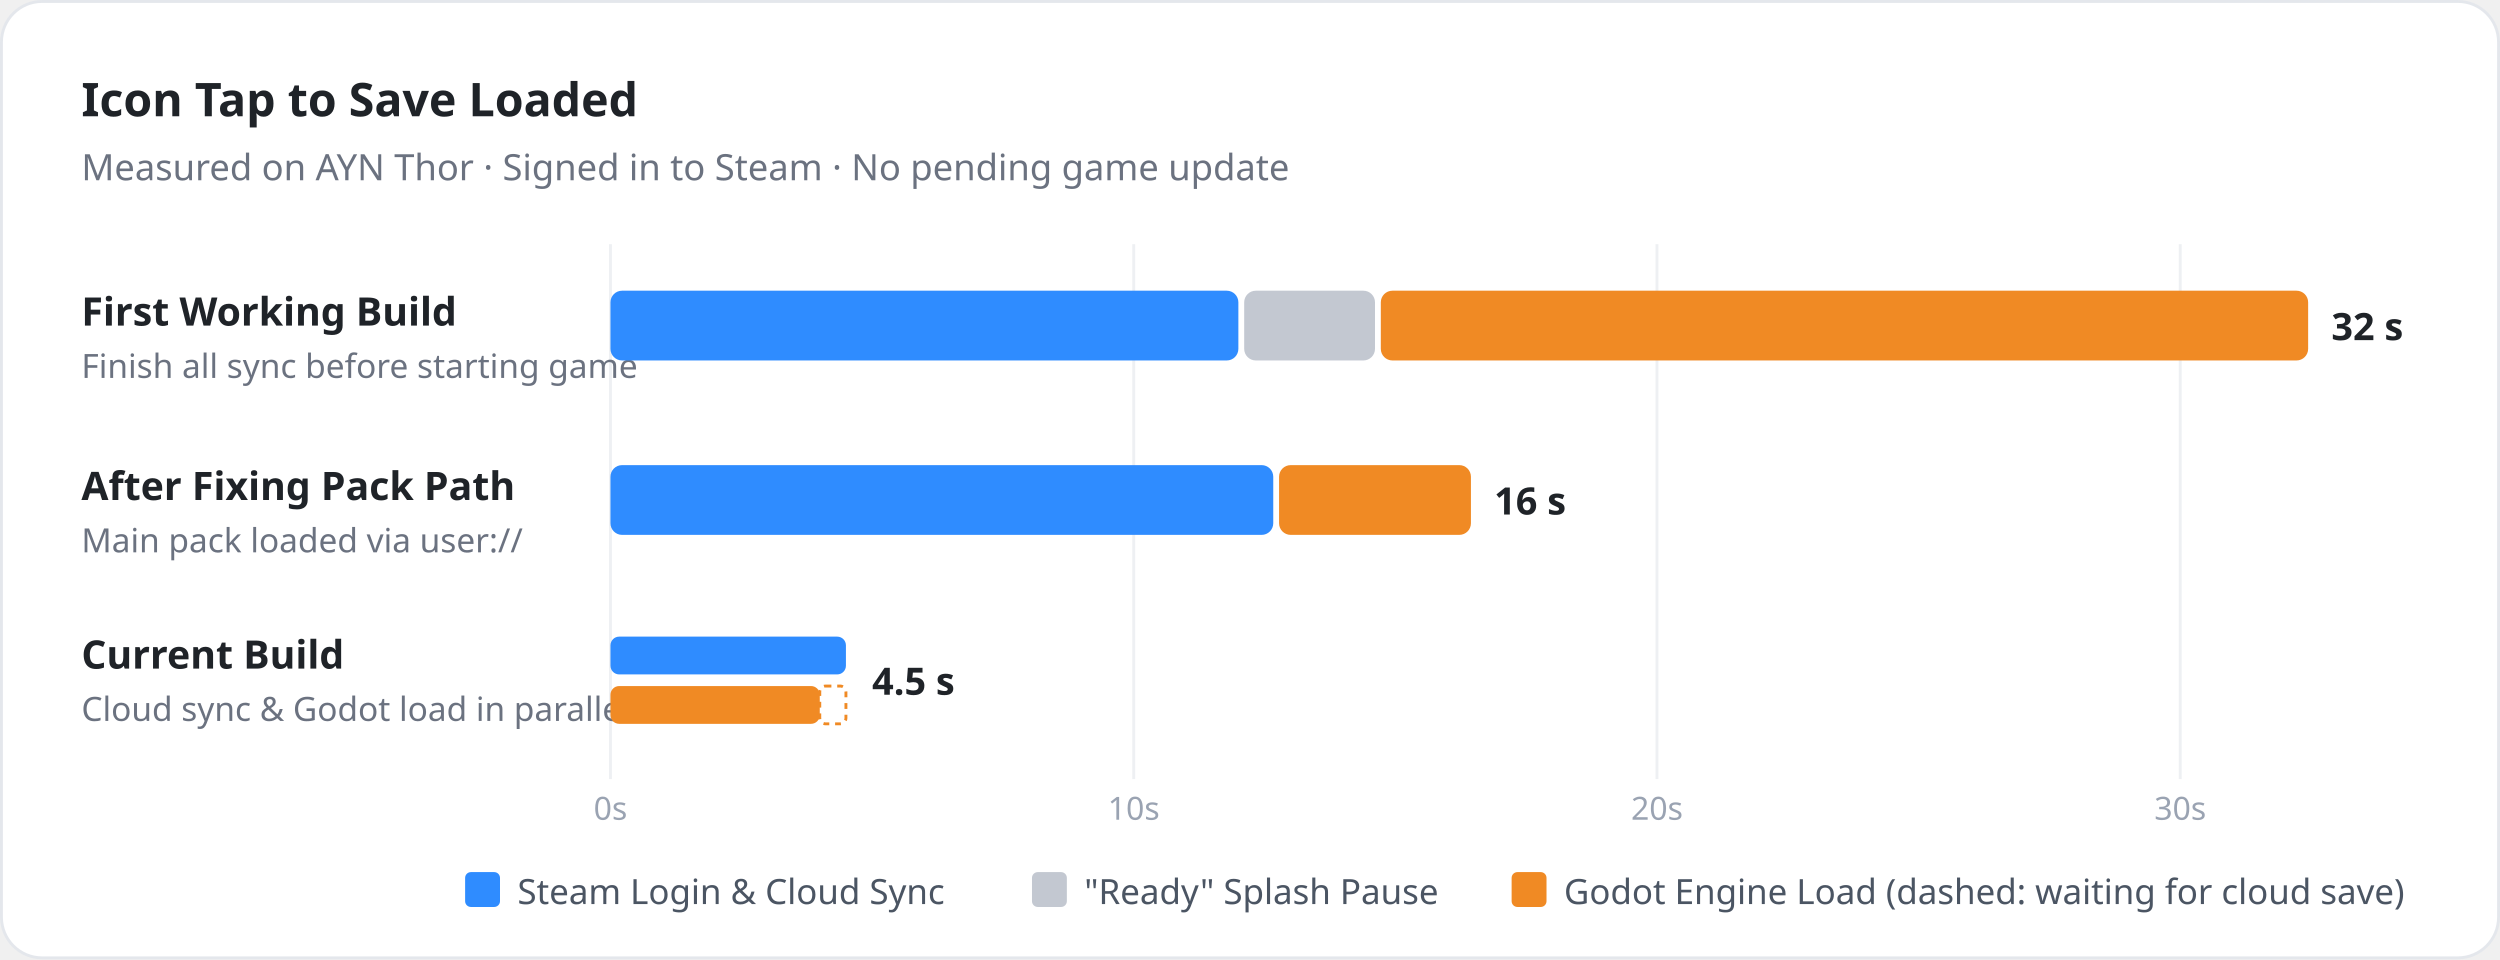
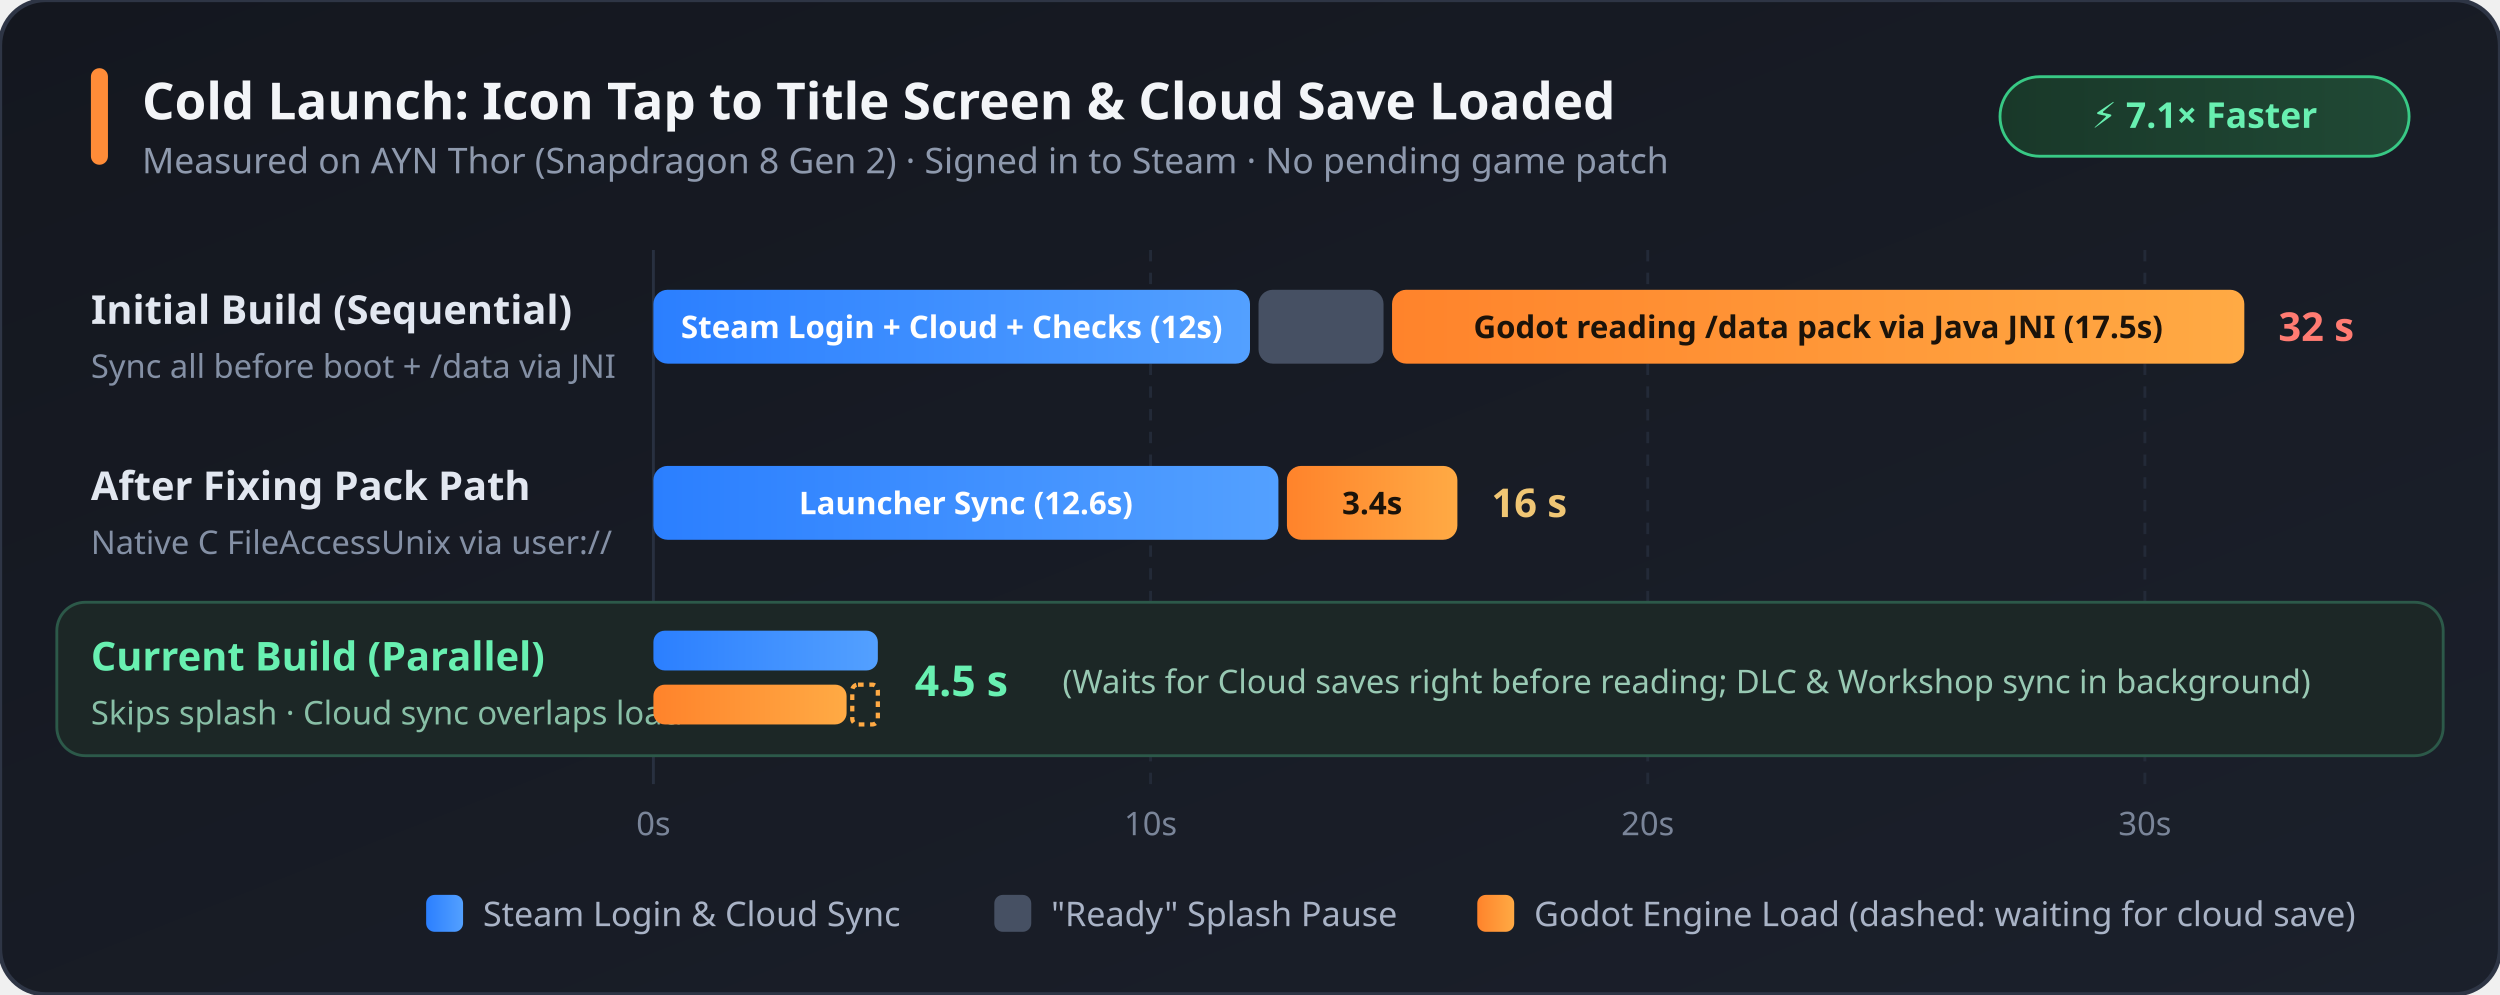
- <svg xmlns="http://www.w3.org/2000/svg" width="860" height="330" viewBox="0 0 860 330" font-family="'Segoe UI',-apple-system,BlinkMacSystemFont,'Noto Sans',sans-serif">
-   <rect x="0.5" y="0.5" width="859" height="329" rx="14" fill="#ffffff" stroke="#e4e7ec" />
-   <text x="28" y="40" font-size="16" font-weight="700" fill="#1f2328">Icon Tap to Save Loaded</text>
-   <text x="28" y="62" font-size="12.5" fill="#6b7280">Measured on AYN Thor · Signed in to Steam · No pending game update</text>
-   <g font-size="11" fill="#9aa3b2" text-anchor="middle">
-     <line x1="210" y1="84" x2="210" y2="268" stroke="#eef0f3" />
-     <line x1="390" y1="84" x2="390" y2="268" stroke="#eef0f3" />
-     <line x1="570" y1="84" x2="570" y2="268" stroke="#eef0f3" />
-     <line x1="750" y1="84" x2="750" y2="268" stroke="#eef0f3" />
-     <text x="210" y="282">0s</text>
-     <text x="390" y="282">10s</text>
-     <text x="570" y="282">20s</text>
-     <text x="750" y="282">30s</text>
+ <svg xmlns="http://www.w3.org/2000/svg" width="880" height="350" viewBox="0 0 880 350" font-family="-apple-system,BlinkMacSystemFont,'Segoe UI','Noto Sans',sans-serif">
+   <defs>
+     <linearGradient id="bg" x1="0%" y1="0%" x2="100%" y2="100%">
+       <stop offset="0%" stop-color="#14171f" />
+       <stop offset="100%" stop-color="#1b202b" />
+     </linearGradient>
+     <linearGradient id="blueBar" x1="0%" y1="0%" x2="100%" y2="0%">
+       <stop offset="0%" stop-color="#2b7fff" />
+       <stop offset="100%" stop-color="#53a0ff" />
+     </linearGradient>
+     <linearGradient id="orangeBar" x1="0%" y1="0%" x2="100%" y2="0%">
+       <stop offset="0%" stop-color="#ff832b" />
+       <stop offset="100%" stop-color="#ffaa44" />
+     </linearGradient>
+     <linearGradient id="greenPill" x1="0%" y1="0%" x2="100%" y2="0%">
+       <stop offset="0%" stop-color="#193829" />
+       <stop offset="100%" stop-color="#204935" />
+     </linearGradient>
+   </defs>
+   <rect width="880" height="350" rx="16" fill="url(#bg)" stroke="#2e3545" stroke-width="1.5" />
+   <rect x="32" y="24" width="6" height="34" rx="3" fill="#ff8c38" />
+   <text x="50" y="42" font-size="18" font-weight="800" fill="#f3f5f8">Cold Launch: Icon Tap to Title Screen &amp; Cloud Save Loaded</text>
+   <text x="50" y="61" font-size="12.5" fill="#8e99ad">Measured on AYN Thor (Snapdragon 8 Gen 2) · Signed in to Steam · No pending game patch</text>
+   <rect x="704" y="27" width="144" height="28" rx="14" fill="url(#greenPill)" stroke="#38c985" stroke-width="1" />
+   <text x="776" y="45" text-anchor="middle" font-size="12.5" font-weight="700" fill="#68f0b1">⚡ 7.1× Faster</text>
+   <g font-size="11.5" fill="#7a8599" text-anchor="middle">
+     <line x1="230" y1="88" x2="230" y2="276" stroke="#283040" stroke-width="1" />
+     <line x1="405" y1="88" x2="405" y2="276" stroke="#232a38" stroke-dasharray="4 4" />
+     <line x1="580" y1="88" x2="580" y2="276" stroke="#232a38" stroke-dasharray="4 4" />
+     <line x1="755" y1="88" x2="755" y2="276" stroke="#232a38" stroke-dasharray="4 4" />
+     <text x="230" y="294">0s</text>
+     <text x="405" y="294">10s</text>
+     <text x="580" y="294">20s</text>
+     <text x="755" y="294">30s</text>
  </g>
-   <text x="28" y="112" font-size="13.5" font-weight="700" fill="#1f2328">First Working Build</text>
-   <text x="28" y="130" font-size="11.5" fill="#6b7280">Finish all sync before starting game</text>
-   <rect x="210" y="100" width="216" height="24" rx="4" fill="#2f8cff" />
-   <rect x="428" y="100" width="45" height="24" rx="4" fill="#c3c8d1" />
-   <rect x="475" y="100" width="319" height="24" rx="4" fill="#f08a24" />
-   <text x="802" y="117" font-size="13" font-weight="700" fill="#1f2328">32 s</text>
-   <text x="28" y="172" font-size="13.5" font-weight="700" fill="#1f2328">After Fixing Pack Path</text>
-   <text x="28" y="190" font-size="11.5" fill="#6b7280">Main pack loaded via user://</text>
-   <rect x="210" y="160" width="228" height="24" rx="4" fill="#2f8cff" />
-   <rect x="440" y="160" width="66" height="24" rx="4" fill="#f08a24" />
-   <text x="514" y="177" font-size="13" font-weight="700" fill="#1f2328">16 s</text>
-   <text x="28" y="230" font-size="13.5" font-weight="700" fill="#1f2328">Current Build</text>
-   <text x="28" y="248" font-size="11.5" fill="#6b7280">Cloud sync &amp; Godot load in parallel</text>
-   <rect x="210" y="219" width="81" height="13" rx="3" fill="#2f8cff" />
-   <rect x="210" y="236" width="72" height="13" rx="3" fill="#f08a24" />
-   <rect x="282" y="236" width="9" height="13" rx="2" fill="none" stroke="#f08a24" stroke-dasharray="2 2" />
-   <text x="300" y="239" font-size="13" font-weight="700" fill="#1f2328">4.5 s</text>
-   <g font-size="12" fill="#4b5563">
-     <rect x="160" y="300" width="12" height="12" rx="2" fill="#2f8cff" />
-     <text x="178" y="311">Steam Login &amp; Cloud Sync</text>
-     <rect x="355" y="300" width="12" height="12" rx="2" fill="#c3c8d1" />
-     <text x="373" y="311">"Ready" Splash Pause</text>
-     <rect x="520" y="300" width="12" height="12" rx="2" fill="#f08a24" />
-     <text x="538" y="311">Godot Engine Load (dashed: waiting for cloud save)</text>
+   <text x="32" y="114" font-size="14" font-weight="700" fill="#e2e7f0">Initial Build (Sequential)</text>
+   <text x="32" y="133" font-size="11.5" fill="#8490a5">Sync all before boot + /data via JNI</text>
+   <rect x="230" y="102" width="210" height="26" rx="5" fill="url(#blueBar)" />
+   <text x="335" y="119" text-anchor="middle" font-size="11" font-weight="600" fill="#ffffff">Steam Login + Cloud + Checks (12s)</text>
+   <rect x="443" y="102" width="44" height="26" rx="5" fill="#465063" />
+   <rect x="490" y="102" width="300" height="26" rx="5" fill="url(#orangeBar)" />
+   <text x="640" y="119" text-anchor="middle" font-size="11" font-weight="600" fill="#1b130a">Godot reading /data pack via Java JNI (17.5s)</text>
+   <text x="802" y="120" font-size="14" font-weight="800" fill="#ff7b72">32 s</text>
+   <text x="32" y="176" font-size="14" font-weight="700" fill="#e2e7f0">After Fixing Pack Path</text>
+   <text x="32" y="195" font-size="11.5" fill="#8490a5">Native C FileAccessUnix via user://</text>
+   <rect x="230" y="164" width="220" height="26" rx="5" fill="url(#blueBar)" />
+   <text x="340" y="181" text-anchor="middle" font-size="11" font-weight="600" fill="#ffffff">Launcher Sync (12.6s)</text>
+   <rect x="453" y="164" width="60" height="26" rx="5" fill="url(#orangeBar)" />
+   <text x="483" y="181" text-anchor="middle" font-size="11" font-weight="700" fill="#1b130a">3.4s</text>
+   <text x="525" y="182" font-size="14" font-weight="800" fill="#f0c674">16 s</text>
+   <rect x="20" y="212" width="840" height="54" rx="10" fill="#1c2726" stroke="#2c5949" stroke-width="1" />
+   <text x="32" y="236" font-size="14" font-weight="800" fill="#68f0b1">Current Build (Parallel)</text>
+   <text x="32" y="255" font-size="11.5" fill="#88bfa6">Skips splash · Cloud sync overlaps load</text>
+   <rect x="230" y="222" width="79" height="14" rx="4" fill="url(#blueBar)" />
+   <rect x="230" y="241" width="68" height="14" rx="4" fill="url(#orangeBar)" />
+   <rect x="300" y="241" width="9" height="14" rx="2" fill="none" stroke="#ffaa44" stroke-width="1.5" stroke-dasharray="2 2" />
+   <text x="322" y="245" font-size="15" font-weight="800" fill="#68f0b1">4.5 s</text>
+   <text x="374" y="244" font-size="11.5" fill="#98c9b3">(Waits for Cloud saves right before reading; DLC &amp; Workshop sync in background)</text>
+   <g font-size="12" fill="#a9b3c6">
+     <rect x="150" y="315" width="13" height="13" rx="3" fill="url(#blueBar)" />
+     <text x="170" y="326">Steam Login &amp; Cloud Sync</text>
+     <rect x="350" y="315" width="13" height="13" rx="3" fill="#465063" />
+     <text x="370" y="326">"Ready" Splash Pause</text>
+     <rect x="520" y="315" width="13" height="13" rx="3" fill="url(#orangeBar)" />
+     <text x="540" y="326">Godot Engine Load (dashed: waiting for cloud save)</text>
  </g>
</svg>
